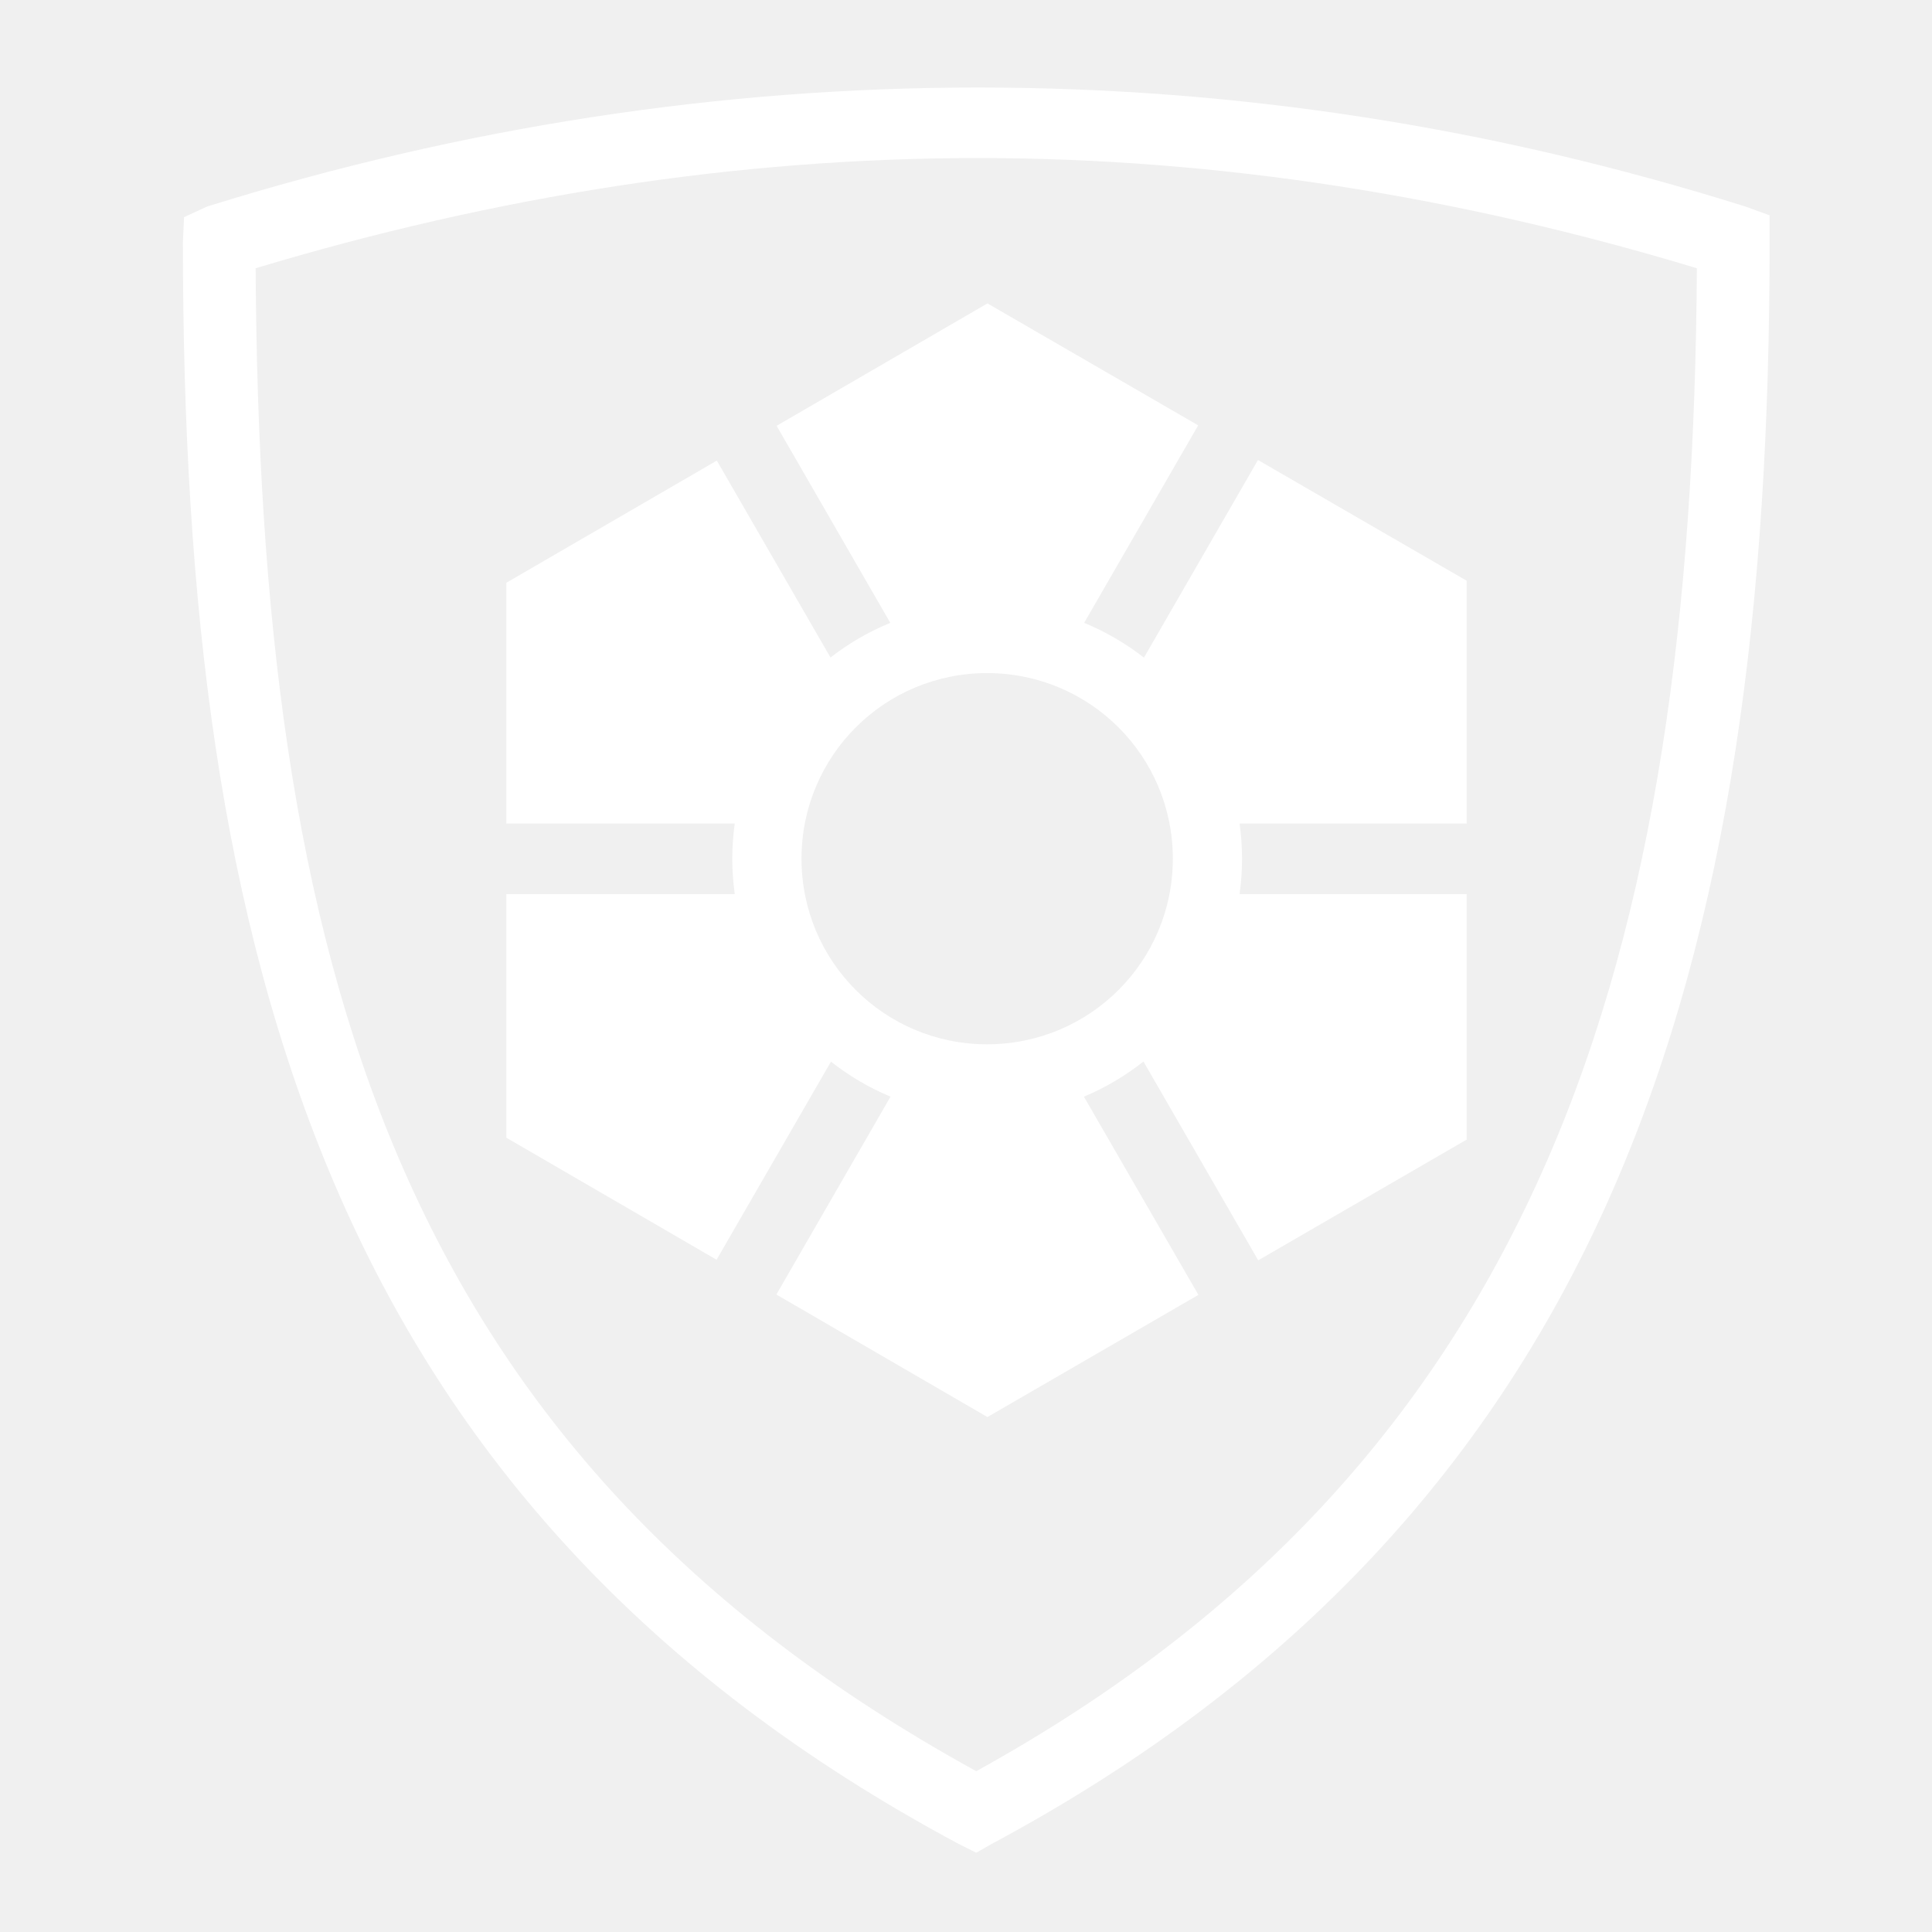
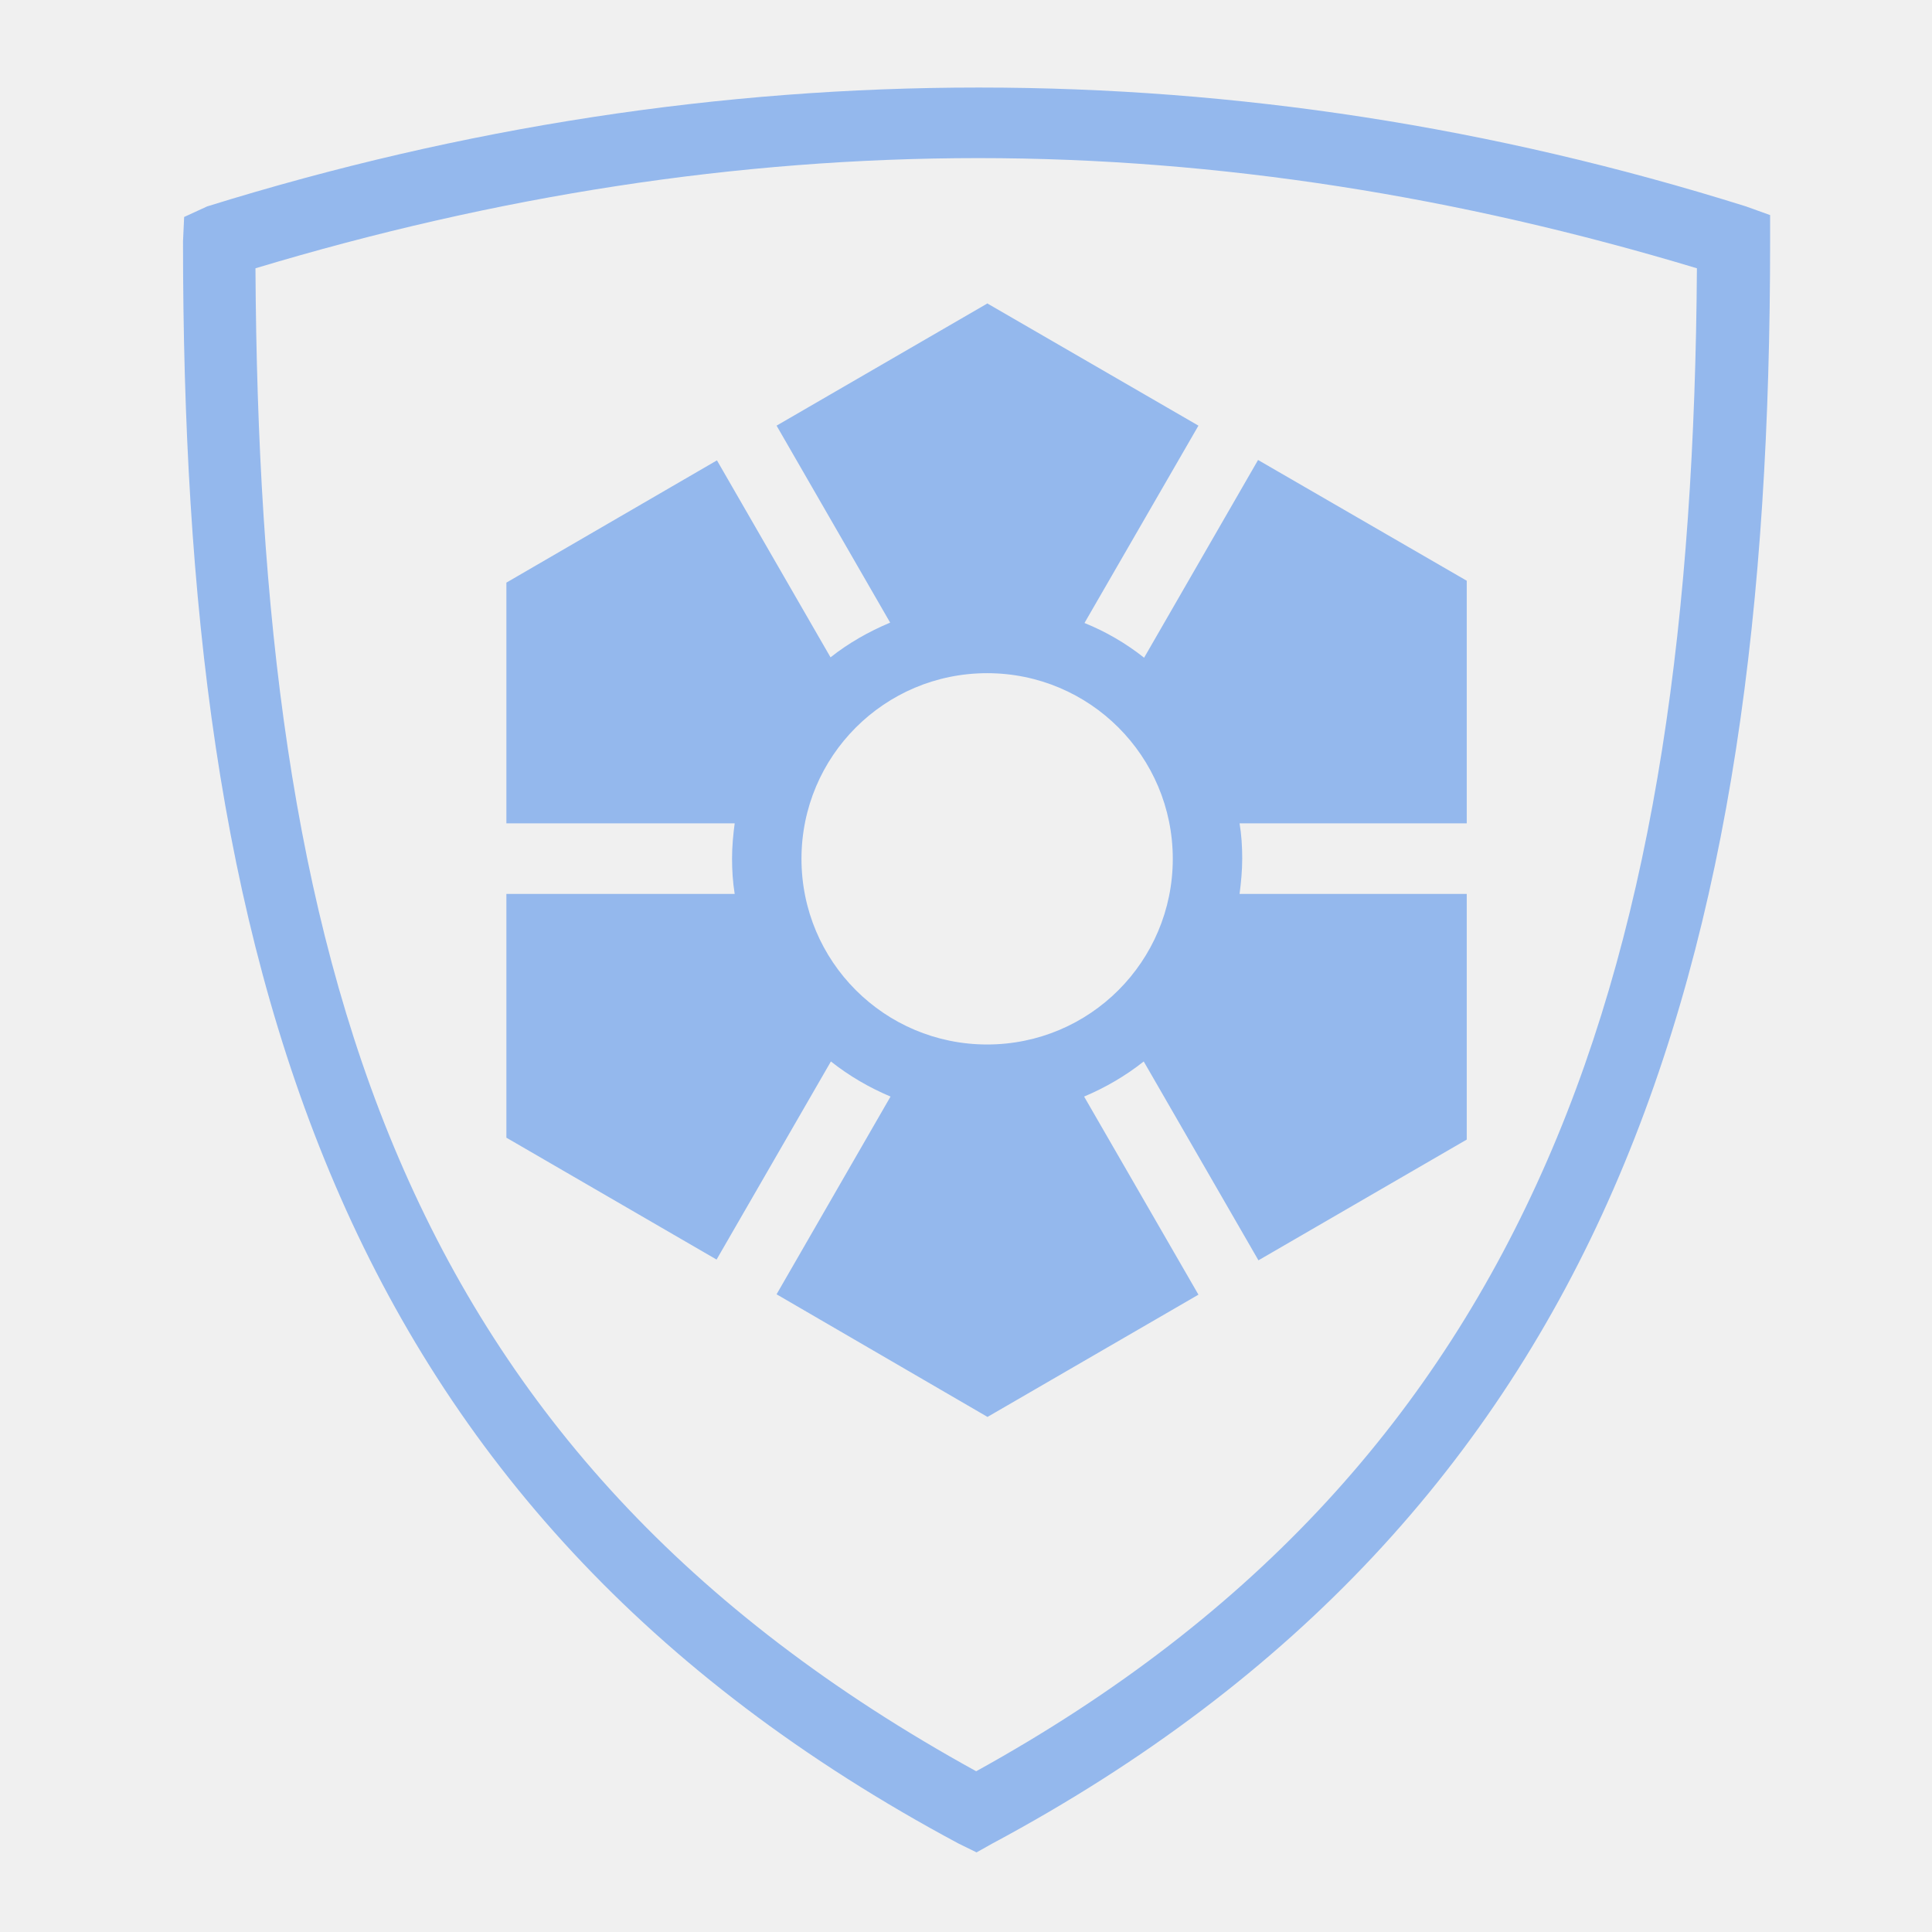
- <svg xmlns="http://www.w3.org/2000/svg" viewBox="0 0 512 512" width="512" height="512">
-   <g class="" transform="translate(0,0)" style="touch-action: none;">
-     <path d="M259.303 23.195C191.17 23.188 122.745 33.57 54.896 54.732l-6.12 2.825-.303 6.52c0 95.313 9.696 178.568 40.297 249.96 30.6 71.392 82.32 130.185 165.277 174.62l4.672 2.337 4.087-2.336C343.87 445.236 396.29 386.753 427.5 315.205c31.21-71.547 41.465-155.484 41.465-251.13V57.07l-6.424-2.336c-67.16-21.138-135.104-31.53-203.237-31.537zm0 18.69c63.658.006 127.43 10.16 190.388 29.2-.554 91.083-10.827 170.314-39.71 236.528-29.03 66.545-76.342 120.412-151.26 161.772-77.04-42.382-124.524-95.885-153.015-162.356-28.282-65.985-37.458-145.078-37.96-235.944 63.81-19.192 127.7-29.208 191.558-29.2zm2.385 38.52l-55.875 32.44 30.125 52.218c-5.717 2.35-11.042 5.44-15.844 9.187l-30.125-52.188-55.782 32.376v63.812h60.53c-.418 3.04-.655 6.156-.655 9.313 0 3.177.232 6.305.656 9.375h-60.532V301.5l55.718 32.344 30.313-52.5c4.787 3.774 10.088 6.905 15.78 9.28l-30.25 52.438 55.938 32.47 55.906-32.376-30.344-52.53c5.696-2.38 10.99-5.534 15.78-9.313L333.44 334l55.25-32v-65.063H328.5c.424-3.07.656-6.197.656-9.375 0-3.156-.237-6.27-.656-9.312h60.188v-64.344l-55.313-32-30.22 52.375c-4.803-3.75-10.123-6.864-15.842-9.218l30.218-52.343-55.842-32.314zm-.094 97.97c27.22 0 49.22 21.964 49.22 49.188-.002 27.224-21.996 49.187-49.22 49.187s-49.188-21.966-49.188-49.188c0-27.22 21.967-49.187 49.188-49.187z" fill="#fff" fill-opacity="1" />
-   </g>
+ <svg xmlns="http://www.w3.org/2000/svg" id="Calque_1" version="1.1" viewBox="0 0 512 512">
+   <defs>
+     <style>
+       .st0 {
+         fill: #94b8ed;
+       }
+     </style>
+   </defs>
+   <path class="st0" d="M259.3,23.2c-68.1,0-136.6,10.4-204.4,31.5l-6.1,2.8-.3,6.5c0,95.3,9.7,178.6,40.3,250,30.6,71.4,82.3,130.2,165.3,174.6l4.7,2.3,4.1-2.3c81.1-43.4,133.5-101.9,164.7-173.5,31.2-71.5,41.5-155.5,41.5-251.1v-7l-6.4-2.3c-67.2-21.1-135.1-31.5-203.2-31.5h0ZM259.3,41.9c63.7,0,127.4,10.2,190.4,29.2-.6,91.1-10.8,170.3-39.7,236.5-29,66.5-76.3,120.4-151.3,161.8-77-42.4-124.5-95.9-153-162.4-28.3-66-37.5-145.1-38-235.9,63.8-19.2,127.7-29.2,191.6-29.2h0ZM261.7,80.4l-55.9,32.4,30.1,52.2c-5.7,2.4-11,5.4-15.8,9.2l-30.1-52.2-55.8,32.4v63.8h60.5c-.4,3-.7,6.2-.7,9.3s.2,6.3.7,9.4h-60.5v64.6l55.7,32.3,30.3-52.5c4.8,3.8,10.1,6.9,15.8,9.3l-30.2,52.4,55.9,32.5,55.9-32.4-30.3-52.5c5.7-2.4,11-5.5,15.8-9.3l30.4,52.7,55.2-32v-65.1h-60.2c.4-3.1.7-6.2.7-9.4s-.2-6.3-.7-9.3h60.2v-64.3l-55.3-32-30.2,52.4c-4.8-3.8-10.1-6.9-15.8-9.2l30.2-52.3-55.8-32.3h0ZM261.6,178.4c27.2,0,49.2,22,49.2,49.2,0,27.2-22,49.2-49.2,49.2s-49.2-22-49.2-49.2,22-49.2,49.2-49.2Z" />
</svg>
